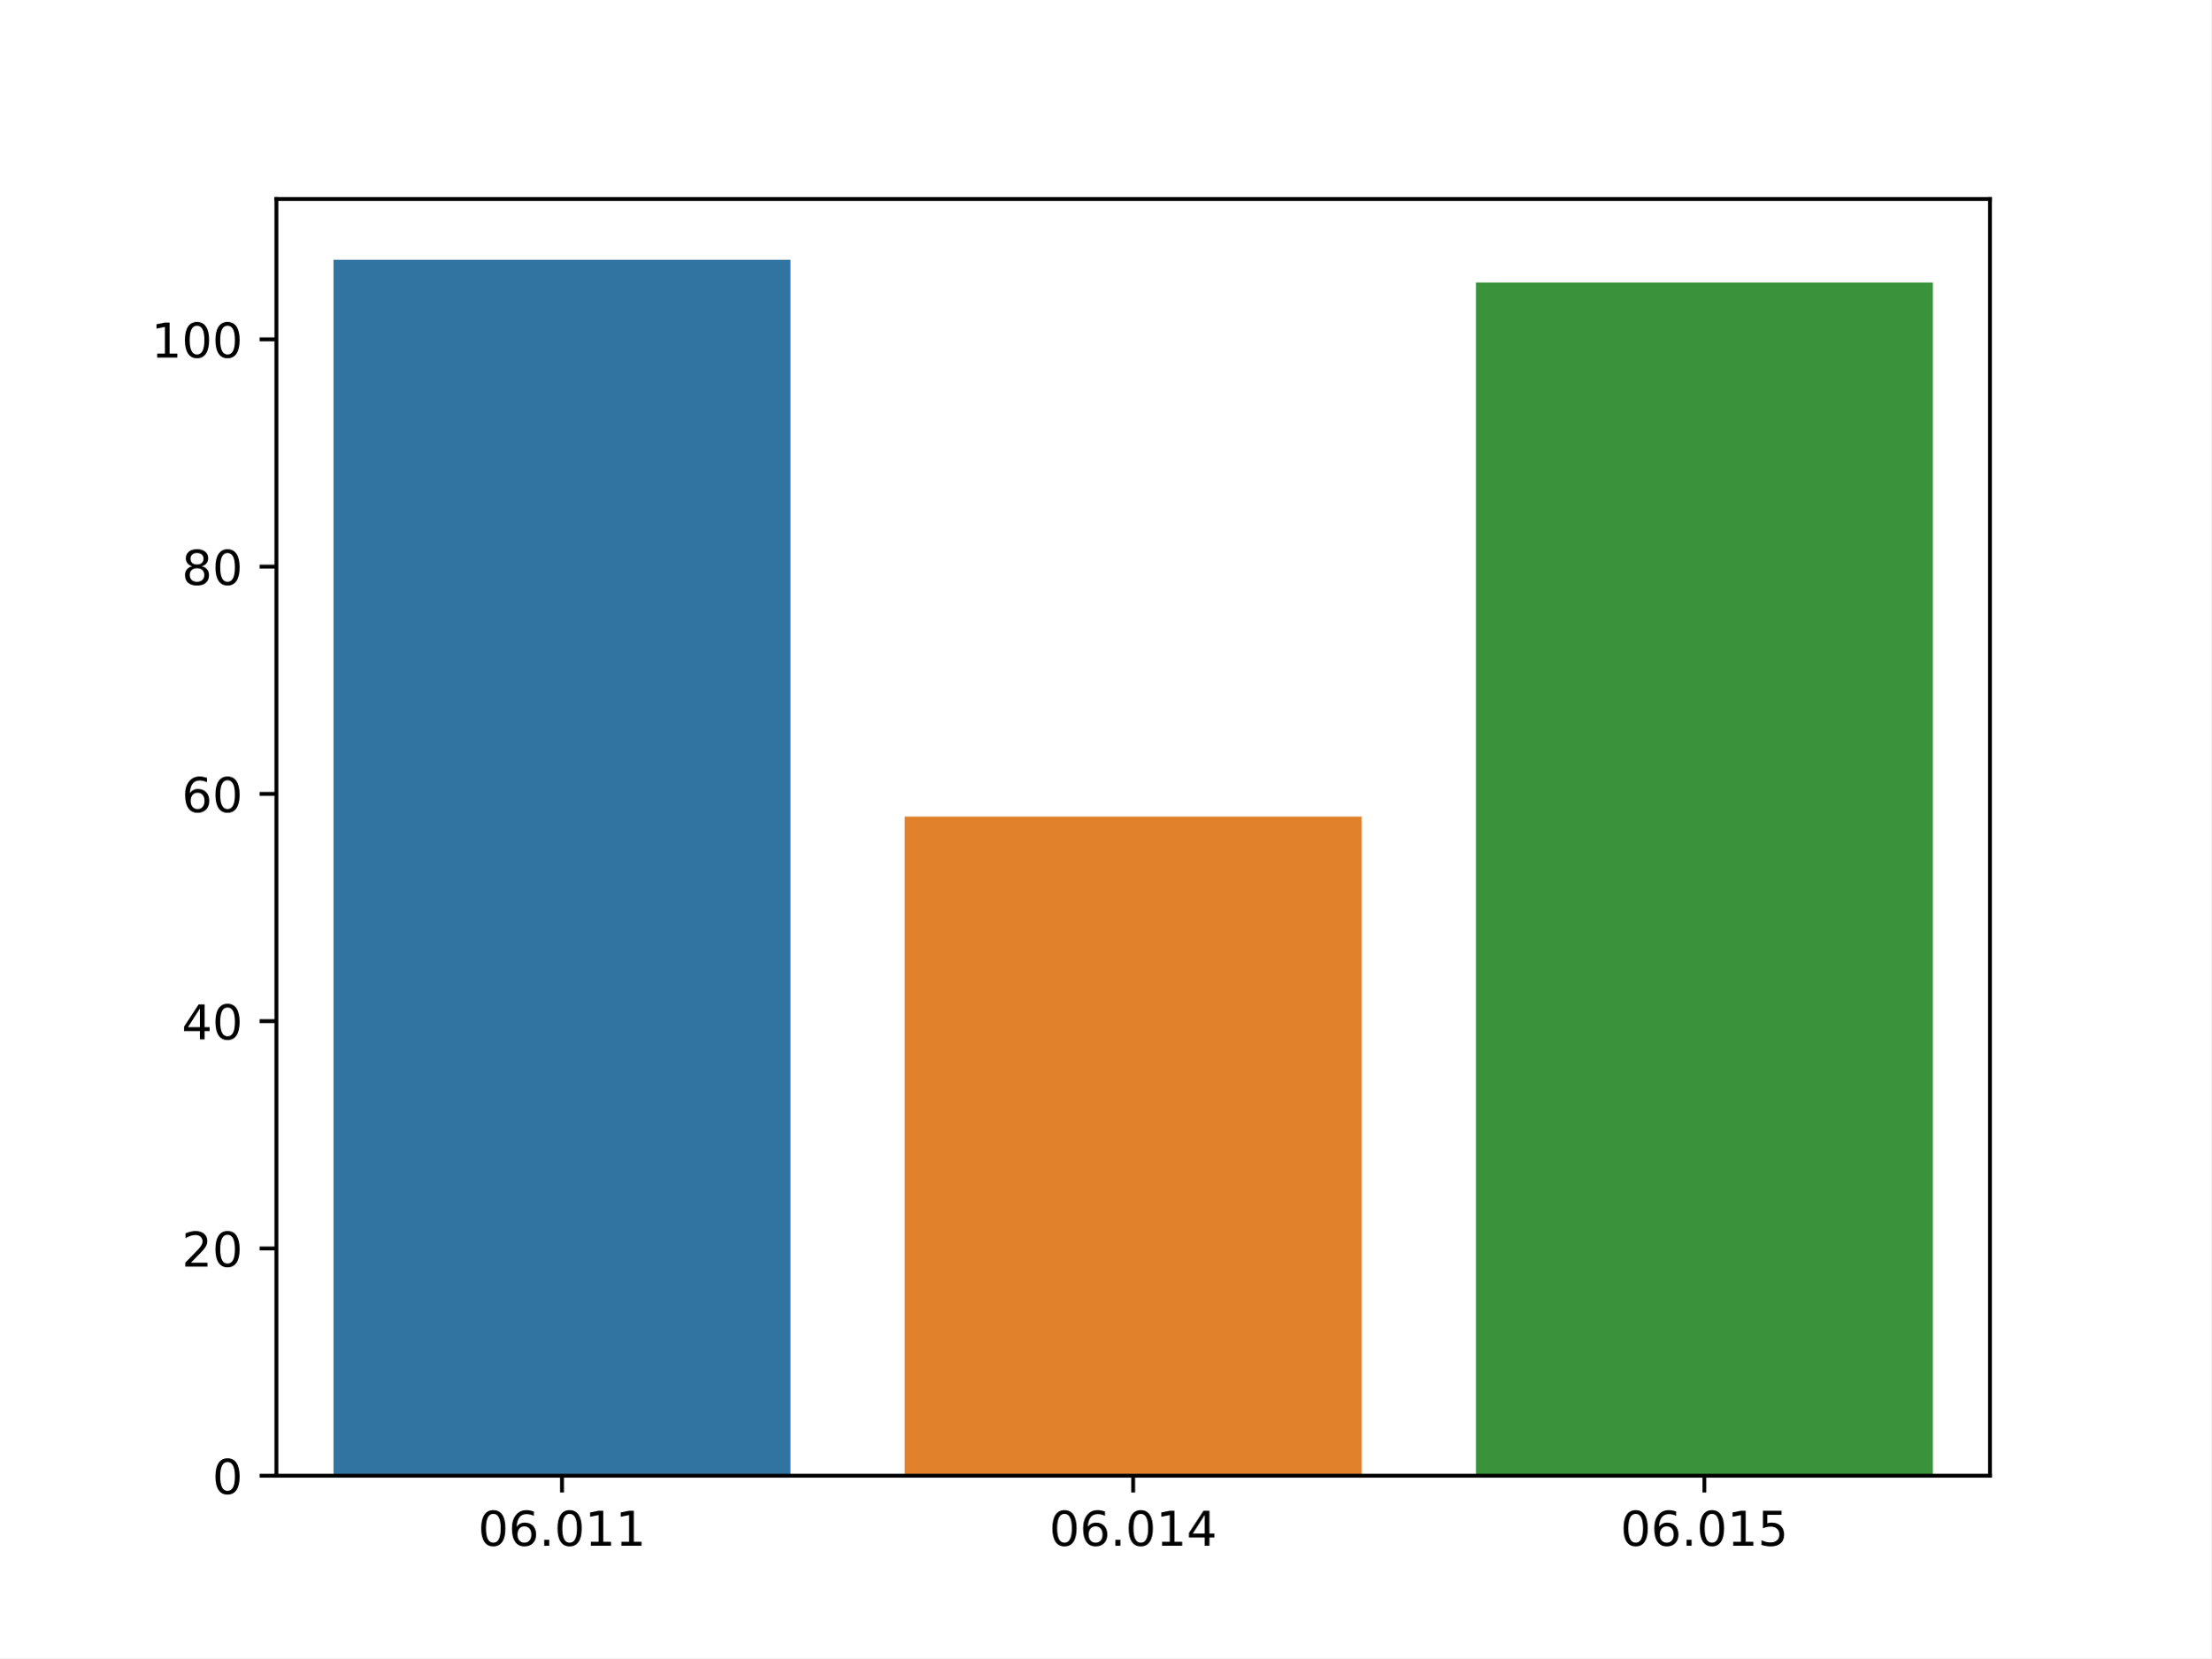
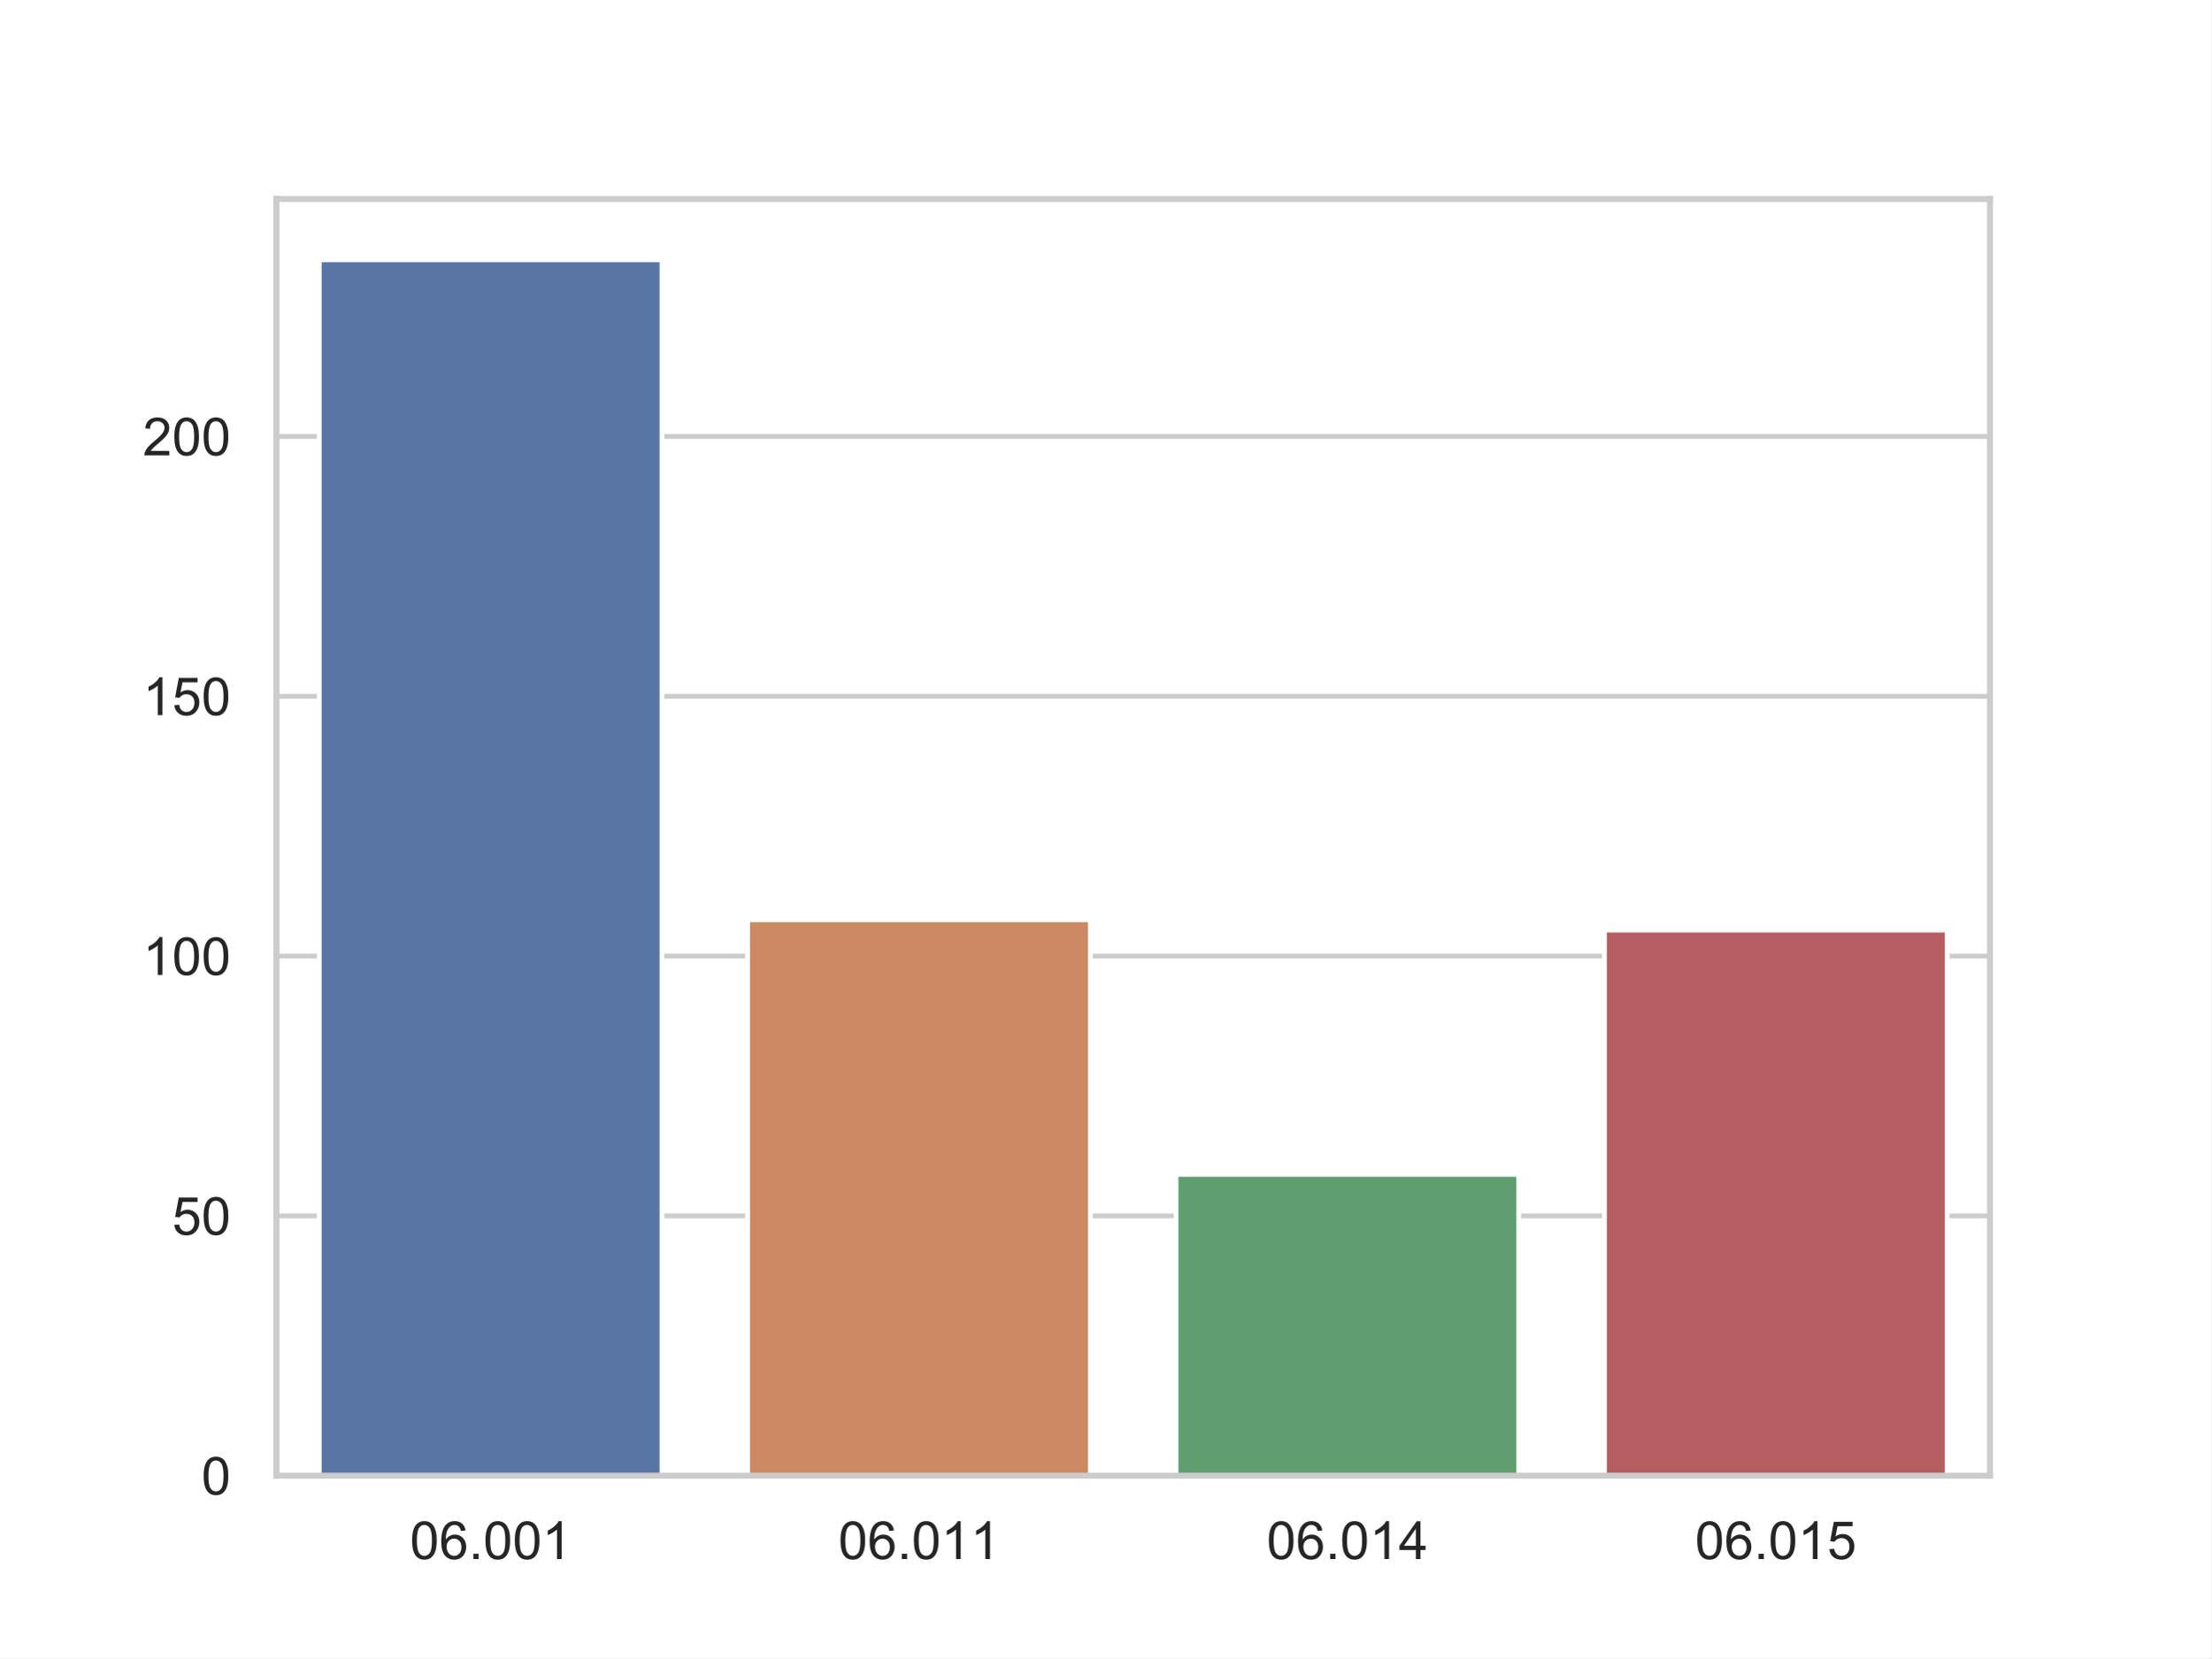
<svg xmlns="http://www.w3.org/2000/svg" xmlns:xlink="http://www.w3.org/1999/xlink" height="345.6pt" version="1.1" viewBox="0 0 460.8 345.6" width="460.8pt">
  <defs>
    <style type="text/css">
*{stroke-linecap:butt;stroke-linejoin:round;}
  </style>
  </defs>
  <g id="figure_1">
    <g id="patch_1">
      <path d="M 0 345.6  L 460.8 345.6  L 460.8 0  L 0 0  z " style="fill:#ffffff;" />
    </g>
    <g id="axes_1">
      <g id="patch_2">
        <path d="M 57.6 307.584  L 414.72 307.584  L 414.72 41.472  L 57.6 41.472  z " style="fill:#ffffff;" />
      </g>
-       <g id="patch_3">
-         <path clip-path="url(#pc9c3e323ae)" d="M 69.504 307.584  L 164.736 307.584  L 164.736 54.144  L 69.504 54.144  z " style="fill:#3274a1;" />
-       </g>
-       <g id="patch_4">
-         <path clip-path="url(#pc9c3e323ae)" d="M 188.544 307.584  L 283.776 307.584  L 283.776 170.205  L 188.544 170.205  z " style="fill:#e1812c;" />
-       </g>
-       <g id="patch_5">
-         <path clip-path="url(#pc9c3e323ae)" d="M 307.584 307.584  L 402.816 307.584  L 402.816 58.881  L 307.584 58.881  z " style="fill:#3a923a;" />
-       </g>
      <g id="matplotlib.axis_1">
        <g id="xtick_1">
-           <g id="line2d_1">
-             <defs>
-               <path d="M 0 0  L 0 3.5  " id="m2c9fce1b2e" style="stroke:#000000;stroke-width:0.8;" />
-             </defs>
-             <g>
-               <use style="stroke:#000000;stroke-width:0.8;" x="117.12" xlink:href="#m2c9fce1b2e" y="307.584" />
-             </g>
-           </g>
          <g id="text_1">
            <defs>
-               <path d="M 31.781 66.406  Q 24.172 66.406 20.328 58.906  Q 16.5 51.422 16.5 36.375  Q 16.5 21.391 20.328 13.891  Q 24.172 6.391 31.781 6.391  Q 39.453 6.391 43.281 13.891  Q 47.125 21.391 47.125 36.375  Q 47.125 51.422 43.281 58.906  Q 39.453 66.406 31.781 66.406  z M 31.781 74.219  Q 44.047 74.219 50.516 64.516  Q 56.984 54.828 56.984 36.375  Q 56.984 17.969 50.516 8.266  Q 44.047 -1.422 31.781 -1.422  Q 19.531 -1.422 13.062 8.266  Q 6.594 17.969 6.594 36.375  Q 6.594 54.828 13.062 64.516  Q 19.531 74.219 31.781 74.219  z " id="DejaVuSans-30" />
-               <path d="M 33.016 40.375  Q 26.375 40.375 22.484 35.828  Q 18.609 31.297 18.609 23.391  Q 18.609 15.531 22.484 10.953  Q 26.375 6.391 33.016 6.391  Q 39.656 6.391 43.531 10.953  Q 47.406 15.531 47.406 23.391  Q 47.406 31.297 43.531 35.828  Q 39.656 40.375 33.016 40.375  z M 52.594 71.297  L 52.594 62.312  Q 48.875 64.062 45.094 64.984  Q 41.312 65.922 37.594 65.922  Q 27.828 65.922 22.672 59.328  Q 17.531 52.734 16.797 39.406  Q 19.672 43.656 24.016 45.922  Q 28.375 48.188 33.594 48.188  Q 44.578 48.188 50.953 41.516  Q 57.328 34.859 57.328 23.391  Q 57.328 12.156 50.688 5.359  Q 44.047 -1.422 33.016 -1.422  Q 20.359 -1.422 13.672 8.266  Q 6.984 17.969 6.984 36.375  Q 6.984 53.656 15.188 63.938  Q 23.391 74.219 37.203 74.219  Q 40.922 74.219 44.703 73.484  Q 48.484 72.75 52.594 71.297  z " id="DejaVuSans-36" />
-               <path d="M 10.688 12.406  L 21 12.406  L 21 0  L 10.688 0  z " id="DejaVuSans-2e" />
-               <path d="M 12.406 8.297  L 28.516 8.297  L 28.516 63.922  L 10.984 60.406  L 10.984 69.391  L 28.422 72.906  L 38.281 72.906  L 38.281 8.297  L 54.391 8.297  L 54.391 0  L 12.406 0  z " id="DejaVuSans-31" />
+               <path d="M 4.156 35.297  Q 4.156 48 6.766 55.734  Q 9.375 63.484 14.516 67.672  Q 19.672 71.875 27.484 71.875  Q 33.25 71.875 37.594 69.547  Q 41.938 67.234 44.766 62.859  Q 47.609 58.5 49.219 52.219  Q 50.828 45.953 50.828 35.297  Q 50.828 22.703 48.234 14.969  Q 45.656 7.234 40.5 3  Q 35.359 -1.219 27.484 -1.219  Q 17.141 -1.219 11.234 6.203  Q 4.156 15.141 4.156 35.297  z M 13.188 35.297  Q 13.188 17.672 17.312 11.828  Q 21.438 6 27.484 6  Q 33.547 6 37.672 11.859  Q 41.797 17.719 41.797 35.297  Q 41.797 52.984 37.672 58.781  Q 33.547 64.594 27.391 64.594  Q 21.344 64.594 17.719 59.469  Q 13.188 52.938 13.188 35.297  z " id="ArialMT-30" />
+               <path d="M 49.75 54.047  L 41.016 53.375  Q 39.844 58.547 37.703 60.891  Q 34.125 64.656 28.906 64.656  Q 24.703 64.656 21.531 62.312  Q 17.391 59.281 14.984 53.469  Q 12.594 47.656 12.5 36.922  Q 15.672 41.75 20.266 44.094  Q 24.859 46.438 29.891 46.438  Q 38.672 46.438 44.844 39.969  Q 51.031 33.5 51.031 23.25  Q 51.031 16.5 48.125 10.719  Q 45.219 4.938 40.141 1.859  Q 35.062 -1.219 28.609 -1.219  Q 17.625 -1.219 10.688 6.859  Q 3.766 14.938 3.766 33.5  Q 3.766 54.25 11.422 63.672  Q 18.109 71.875 29.438 71.875  Q 37.891 71.875 43.281 67.141  Q 48.688 62.406 49.75 54.047  z M 13.875 23.188  Q 13.875 18.656 15.797 14.5  Q 17.719 10.359 21.188 8.172  Q 24.656 6 28.469 6  Q 34.031 6 38.031 10.484  Q 42.047 14.984 42.047 22.703  Q 42.047 30.125 38.078 34.391  Q 34.125 38.672 28.125 38.672  Q 22.172 38.672 18.016 34.391  Q 13.875 30.125 13.875 23.188  z " id="ArialMT-36" />
+               <path d="M 9.078 0  L 9.078 10.016  L 19.094 10.016  L 19.094 0  z " id="ArialMT-2e" />
+               <path d="M 37.25 0  L 28.469 0  L 28.469 56  Q 25.297 52.984 20.141 49.953  Q 14.984 46.922 10.891 45.406  L 10.891 53.906  Q 18.266 57.375 23.781 62.297  Q 29.297 67.234 31.594 71.875  L 37.25 71.875  z " id="ArialMT-31" />
            </defs>
-             <g transform="translate(99.62469 322.1824)scale(0.1 -0.1)">
-               <use xlink:href="#DejaVuSans-30" />
-               <use x="63.623" xlink:href="#DejaVuSans-36" />
-               <use x="127.246" xlink:href="#DejaVuSans-2e" />
-               <use x="159.033" xlink:href="#DejaVuSans-30" />
-               <use x="222.656" xlink:href="#DejaVuSans-31" />
-               <use x="286.279" xlink:href="#DejaVuSans-31" />
+             <g style="fill:#262626;" transform="translate(85.41945 324.9576)scale(0.11 -0.11)">
+               <use xlink:href="#ArialMT-30" />
+               <use x="55.615" xlink:href="#ArialMT-36" />
+               <use x="111.23" xlink:href="#ArialMT-2e" />
+               <use x="139.014" xlink:href="#ArialMT-30" />
+               <use x="194.629" xlink:href="#ArialMT-30" />
+               <use x="250.244" xlink:href="#ArialMT-31" />
            </g>
          </g>
        </g>
        <g id="xtick_2">
-           <g id="line2d_2">
-             <g>
-               <use style="stroke:#000000;stroke-width:0.8;" x="236.16" xlink:href="#m2c9fce1b2e" y="307.584" />
-             </g>
-           </g>
          <g id="text_2">
-             <defs>
-               <path d="M 37.797 64.312  L 12.891 25.391  L 37.797 25.391  z M 35.203 72.906  L 47.609 72.906  L 47.609 25.391  L 58.016 25.391  L 58.016 17.188  L 47.609 17.188  L 47.609 0  L 37.797 0  L 37.797 17.188  L 4.891 17.188  L 4.891 26.703  z " id="DejaVuSans-34" />
-             </defs>
-             <g transform="translate(218.6647 322.1824)scale(0.1 -0.1)">
-               <use xlink:href="#DejaVuSans-30" />
-               <use x="63.623" xlink:href="#DejaVuSans-36" />
-               <use x="127.246" xlink:href="#DejaVuSans-2e" />
-               <use x="159.033" xlink:href="#DejaVuSans-30" />
-               <use x="222.656" xlink:href="#DejaVuSans-31" />
-               <use x="286.279" xlink:href="#DejaVuSans-34" />
+             <g style="fill:#262626;" transform="translate(174.7055 324.9576)scale(0.11 -0.11)">
+               <use xlink:href="#ArialMT-30" />
+               <use x="55.615" xlink:href="#ArialMT-36" />
+               <use x="111.23" xlink:href="#ArialMT-2e" />
+               <use x="139.014" xlink:href="#ArialMT-30" />
+               <use x="194.629" xlink:href="#ArialMT-31" />
+               <use x="250.135" xlink:href="#ArialMT-31" />
            </g>
          </g>
        </g>
        <g id="xtick_3">
-           <g id="line2d_3">
-             <g>
-               <use style="stroke:#000000;stroke-width:0.8;" x="355.2" xlink:href="#m2c9fce1b2e" y="307.584" />
+           <g id="text_3">
+             <defs>
+               <path d="M 32.328 0  L 32.328 17.141  L 1.266 17.141  L 1.266 25.203  L 33.938 71.578  L 41.109 71.578  L 41.109 25.203  L 50.781 25.203  L 50.781 17.141  L 41.109 17.141  L 41.109 0  z M 32.328 25.203  L 32.328 57.469  L 9.906 25.203  z " id="ArialMT-34" />
+             </defs>
+             <g style="fill:#262626;" transform="translate(263.9795 324.9576)scale(0.11 -0.11)">
+               <use xlink:href="#ArialMT-30" />
+               <use x="55.615" xlink:href="#ArialMT-36" />
+               <use x="111.23" xlink:href="#ArialMT-2e" />
+               <use x="139.014" xlink:href="#ArialMT-30" />
+               <use x="194.629" xlink:href="#ArialMT-31" />
+               <use x="250.244" xlink:href="#ArialMT-34" />
            </g>
          </g>
-           <g id="text_3">
+         </g>
+         <g id="xtick_4">
+           <g id="text_4">
            <defs>
-               <path d="M 10.797 72.906  L 49.516 72.906  L 49.516 64.594  L 19.828 64.594  L 19.828 46.734  Q 21.969 47.469 24.109 47.828  Q 26.266 48.188 28.422 48.188  Q 40.625 48.188 47.75 41.5  Q 54.891 34.812 54.891 23.391  Q 54.891 11.625 47.562 5.094  Q 40.234 -1.422 26.906 -1.422  Q 22.312 -1.422 17.547 -0.641  Q 12.797 0.141 7.719 1.703  L 7.719 11.625  Q 12.109 9.234 16.797 8.062  Q 21.484 6.891 26.703 6.891  Q 35.156 6.891 40.078 11.328  Q 45.016 15.766 45.016 23.391  Q 45.016 31 40.078 35.438  Q 35.156 39.891 26.703 39.891  Q 22.75 39.891 18.812 39.016  Q 14.891 38.141 10.797 36.281  z " id="DejaVuSans-35" />
+               <path d="M 4.156 18.75  L 13.375 19.531  Q 14.406 12.797 18.141 9.391  Q 21.875 6 27.156 6  Q 33.5 6 37.891 10.781  Q 42.281 15.578 42.281 23.484  Q 42.281 31 38.062 35.344  Q 33.844 39.703 27 39.703  Q 22.75 39.703 19.328 37.766  Q 15.922 35.844 13.969 32.766  L 5.719 33.844  L 12.641 70.609  L 48.25 70.609  L 48.25 62.203  L 19.672 62.203  L 15.828 42.969  Q 22.266 47.469 29.344 47.469  Q 38.719 47.469 45.156 40.969  Q 51.609 34.469 51.609 24.266  Q 51.609 14.547 45.953 7.469  Q 39.062 -1.219 27.156 -1.219  Q 17.391 -1.219 11.203 4.25  Q 5.031 9.719 4.156 18.75  z " id="ArialMT-35" />
            </defs>
-             <g transform="translate(337.7047 322.1824)scale(0.1 -0.1)">
-               <use xlink:href="#DejaVuSans-30" />
-               <use x="63.623" xlink:href="#DejaVuSans-36" />
-               <use x="127.246" xlink:href="#DejaVuSans-2e" />
-               <use x="159.033" xlink:href="#DejaVuSans-30" />
-               <use x="222.656" xlink:href="#DejaVuSans-31" />
-               <use x="286.279" xlink:href="#DejaVuSans-35" />
+             <g style="fill:#262626;" transform="translate(353.2595 324.9576)scale(0.11 -0.11)">
+               <use xlink:href="#ArialMT-30" />
+               <use x="55.615" xlink:href="#ArialMT-36" />
+               <use x="111.23" xlink:href="#ArialMT-2e" />
+               <use x="139.014" xlink:href="#ArialMT-30" />
+               <use x="194.629" xlink:href="#ArialMT-31" />
+               <use x="250.244" xlink:href="#ArialMT-35" />
            </g>
          </g>
        </g>
      </g>
      <g id="matplotlib.axis_2">
        <g id="ytick_1">
-           <g id="line2d_4">
-             <defs>
-               <path d="M 0 0  L -3.5 0  " id="me43bcccc31" style="stroke:#000000;stroke-width:0.8;" />
-             </defs>
-             <g>
-               <use style="stroke:#000000;stroke-width:0.8;" x="57.6" xlink:href="#me43bcccc31" y="307.584" />
-             </g>
+           <g id="line2d_1">
+             <path clip-path="url(#p2faacea3cc)" d="M 57.6 307.584  L 414.72 307.584  " style="fill:none;stroke:#cccccc;stroke-linecap:round;" />
          </g>
-           <g id="text_4">
-             <g transform="translate(44.2375 311.3832)scale(0.1 -0.1)">
-               <use xlink:href="#DejaVuSans-30" />
+           <g id="text_5">
+             <g style="fill:#262626;" transform="translate(41.98297 311.5208)scale(0.11 -0.11)">
+               <use xlink:href="#ArialMT-30" />
            </g>
          </g>
        </g>
        <g id="ytick_2">
-           <g id="line2d_5">
-             <g>
-               <use style="stroke:#000000;stroke-width:0.8;" x="57.6" xlink:href="#me43bcccc31" y="260.212" />
-             </g>
+           <g id="line2d_2">
+             <path clip-path="url(#p2faacea3cc)" d="M 57.6 253.43  L 414.72 253.43  " style="fill:none;stroke:#cccccc;stroke-linecap:round;" />
          </g>
-           <g id="text_5">
-             <defs>
-               <path d="M 19.188 8.297  L 53.609 8.297  L 53.609 0  L 7.328 0  L 7.328 8.297  Q 12.938 14.109 22.625 23.891  Q 32.328 33.688 34.812 36.531  Q 39.547 41.844 41.422 45.531  Q 43.312 49.219 43.312 52.781  Q 43.312 58.594 39.234 62.25  Q 35.156 65.922 28.609 65.922  Q 23.969 65.922 18.812 64.312  Q 13.672 62.703 7.812 59.422  L 7.812 69.391  Q 13.766 71.781 18.938 73  Q 24.125 74.219 28.422 74.219  Q 39.75 74.219 46.484 68.547  Q 53.219 62.891 53.219 53.422  Q 53.219 48.922 51.531 44.891  Q 49.859 40.875 45.406 35.406  Q 44.188 33.984 37.641 27.219  Q 31.109 20.453 19.188 8.297  z " id="DejaVuSans-32" />
-             </defs>
-             <g transform="translate(37.875 264.0113)scale(0.1 -0.1)">
-               <use xlink:href="#DejaVuSans-32" />
-               <use x="63.623" xlink:href="#DejaVuSans-30" />
+           <g id="text_6">
+             <g style="fill:#262626;" transform="translate(35.86594 257.367)scale(0.11 -0.11)">
+               <use xlink:href="#ArialMT-35" />
+               <use x="55.615" xlink:href="#ArialMT-30" />
            </g>
          </g>
        </g>
        <g id="ytick_3">
-           <g id="line2d_6">
-             <g>
-               <use style="stroke:#000000;stroke-width:0.8;" x="57.6" xlink:href="#me43bcccc31" y="212.84" />
-             </g>
+           <g id="line2d_3">
+             <path clip-path="url(#p2faacea3cc)" d="M 57.6 199.276  L 414.72 199.276  " style="fill:none;stroke:#cccccc;stroke-linecap:round;" />
          </g>
-           <g id="text_6">
-             <g transform="translate(37.875 216.6393)scale(0.1 -0.1)">
-               <use xlink:href="#DejaVuSans-34" />
-               <use x="63.623" xlink:href="#DejaVuSans-30" />
+           <g id="text_7">
+             <g style="fill:#262626;" transform="translate(29.74891 203.2131)scale(0.11 -0.11)">
+               <use xlink:href="#ArialMT-31" />
+               <use x="55.615" xlink:href="#ArialMT-30" />
+               <use x="111.23" xlink:href="#ArialMT-30" />
            </g>
          </g>
        </g>
        <g id="ytick_4">
-           <g id="line2d_7">
-             <g>
-               <use style="stroke:#000000;stroke-width:0.8;" x="57.6" xlink:href="#me43bcccc31" y="165.468" />
-             </g>
+           <g id="line2d_4">
+             <path clip-path="url(#p2faacea3cc)" d="M 57.6 145.122  L 414.72 145.122  " style="fill:none;stroke:#cccccc;stroke-linecap:round;" />
          </g>
-           <g id="text_7">
-             <g transform="translate(37.875 169.2673)scale(0.1 -0.1)">
-               <use xlink:href="#DejaVuSans-36" />
-               <use x="63.623" xlink:href="#DejaVuSans-30" />
+           <g id="text_8">
+             <g style="fill:#262626;" transform="translate(29.74891 149.0593)scale(0.11 -0.11)">
+               <use xlink:href="#ArialMT-31" />
+               <use x="55.615" xlink:href="#ArialMT-35" />
+               <use x="111.23" xlink:href="#ArialMT-30" />
            </g>
          </g>
        </g>
        <g id="ytick_5">
-           <g id="line2d_8">
-             <g>
-               <use style="stroke:#000000;stroke-width:0.8;" x="57.6" xlink:href="#me43bcccc31" y="118.096" />
-             </g>
-           </g>
-           <g id="text_8">
-             <defs>
-               <path d="M 31.781 34.625  Q 24.75 34.625 20.719 30.859  Q 16.703 27.094 16.703 20.516  Q 16.703 13.922 20.719 10.156  Q 24.75 6.391 31.781 6.391  Q 38.812 6.391 42.859 10.172  Q 46.922 13.969 46.922 20.516  Q 46.922 27.094 42.891 30.859  Q 38.875 34.625 31.781 34.625  z M 21.922 38.812  Q 15.578 40.375 12.031 44.719  Q 8.5 49.078 8.5 55.328  Q 8.5 64.062 14.719 69.141  Q 20.953 74.219 31.781 74.219  Q 42.672 74.219 48.875 69.141  Q 55.078 64.062 55.078 55.328  Q 55.078 49.078 51.531 44.719  Q 48 40.375 41.703 38.812  Q 48.828 37.156 52.797 32.312  Q 56.781 27.484 56.781 20.516  Q 56.781 9.906 50.312 4.234  Q 43.844 -1.422 31.781 -1.422  Q 19.734 -1.422 13.25 4.234  Q 6.781 9.906 6.781 20.516  Q 6.781 27.484 10.781 32.312  Q 14.797 37.156 21.922 38.812  z M 18.312 54.391  Q 18.312 48.734 21.844 45.562  Q 25.391 42.391 31.781 42.391  Q 38.141 42.391 41.719 45.562  Q 45.312 48.734 45.312 54.391  Q 45.312 60.062 41.719 63.234  Q 38.141 66.406 31.781 66.406  Q 25.391 66.406 21.844 63.234  Q 18.312 60.062 18.312 54.391  z " id="DejaVuSans-38" />
-             </defs>
-             <g transform="translate(37.875 121.8954)scale(0.1 -0.1)">
-               <use xlink:href="#DejaVuSans-38" />
-               <use x="63.623" xlink:href="#DejaVuSans-30" />
-             </g>
-           </g>
-         </g>
-         <g id="ytick_6">
-           <g id="line2d_9">
-             <g>
-               <use style="stroke:#000000;stroke-width:0.8;" x="57.6" xlink:href="#me43bcccc31" y="70.724" />
-             </g>
+           <g id="line2d_5">
+             <path clip-path="url(#p2faacea3cc)" d="M 57.6 90.969  L 414.72 90.969  " style="fill:none;stroke:#cccccc;stroke-linecap:round;" />
          </g>
          <g id="text_9">
-             <g transform="translate(31.5125 74.52341)scale(0.1 -0.1)">
-               <use xlink:href="#DejaVuSans-31" />
-               <use x="63.623" xlink:href="#DejaVuSans-30" />
-               <use x="127.246" xlink:href="#DejaVuSans-30" />
+             <defs>
+               <path d="M 50.344 8.453  L 50.344 0  L 3.031 0  Q 2.938 3.172 4.047 6.109  Q 5.859 10.938 9.828 15.625  Q 13.812 20.312 21.344 26.469  Q 33.016 36.031 37.109 41.625  Q 41.219 47.219 41.219 52.203  Q 41.219 57.422 37.469 61  Q 33.734 64.594 27.734 64.594  Q 21.391 64.594 17.578 60.781  Q 13.766 56.984 13.719 50.25  L 4.688 51.172  Q 5.609 61.281 11.656 66.578  Q 17.719 71.875 27.938 71.875  Q 38.234 71.875 44.234 66.156  Q 50.25 60.453 50.25 52  Q 50.25 47.703 48.484 43.547  Q 46.734 39.406 42.656 34.812  Q 38.578 30.219 29.109 22.219  Q 21.188 15.578 18.938 13.203  Q 16.703 10.844 15.234 8.453  z " id="ArialMT-32" />
+             </defs>
+             <g style="fill:#262626;" transform="translate(29.74891 94.90541)scale(0.11 -0.11)">
+               <use xlink:href="#ArialMT-32" />
+               <use x="55.615" xlink:href="#ArialMT-30" />
+               <use x="111.23" xlink:href="#ArialMT-30" />
            </g>
          </g>
        </g>
      </g>
-       <g id="line2d_10">
-         <path clip-path="url(#pc9c3e323ae)" d="M 0 -0  " style="fill:none;stroke:#424242;stroke-linecap:square;stroke-width:2.7;" />
+       <g id="patch_3">
+         <path clip-path="url(#p2faacea3cc)" d="M 66.528 307.584  L 137.952 307.584  L 137.952 54.144  L 66.528 54.144  z " style="fill:#5875a4;stroke:#ffffff;stroke-linejoin:miter;" />
      </g>
-       <g id="line2d_11">
-         <path clip-path="url(#pc9c3e323ae)" d="M 0 -0  " style="fill:none;stroke:#424242;stroke-linecap:square;stroke-width:2.7;" />
+       <g id="patch_4">
+         <path clip-path="url(#p2faacea3cc)" d="M 155.808 307.584  L 227.232 307.584  L 227.232 191.695  L 155.808 191.695  z " style="fill:#cc8963;stroke:#ffffff;stroke-linejoin:miter;" />
      </g>
-       <g id="line2d_12">
-         <path clip-path="url(#pc9c3e323ae)" d="M 0 -0  " style="fill:none;stroke:#424242;stroke-linecap:square;stroke-width:2.7;" />
+       <g id="patch_5">
+         <path clip-path="url(#p2faacea3cc)" d="M 245.088 307.584  L 316.512 307.584  L 316.512 244.766  L 245.088 244.766  z " style="fill:#5f9e6e;stroke:#ffffff;stroke-linejoin:miter;" />
      </g>
      <g id="patch_6">
-         <path d="M 57.6 307.584  L 57.6 41.472  " style="fill:none;stroke:#000000;stroke-linecap:square;stroke-linejoin:miter;stroke-width:0.8;" />
+         <path clip-path="url(#p2faacea3cc)" d="M 334.368 307.584  L 405.792 307.584  L 405.792 193.861  L 334.368 193.861  z " style="fill:#b55d60;stroke:#ffffff;stroke-linejoin:miter;" />
+       </g>
+       <g id="line2d_6">
+         <path clip-path="url(#p2faacea3cc)" d="M 0 -0.188  " style="fill:none;stroke:#424242;stroke-linecap:round;stroke-width:2.7;" />
+       </g>
+       <g id="line2d_7">
+         <path clip-path="url(#p2faacea3cc)" d="M 0 -0.188  " style="fill:none;stroke:#424242;stroke-linecap:round;stroke-width:2.7;" />
+       </g>
+       <g id="line2d_8">
+         <path clip-path="url(#p2faacea3cc)" d="M 0 -0.188  " style="fill:none;stroke:#424242;stroke-linecap:round;stroke-width:2.7;" />
+       </g>
+       <g id="line2d_9">
+         <path clip-path="url(#p2faacea3cc)" d="M 0 -0.188  " style="fill:none;stroke:#424242;stroke-linecap:round;stroke-width:2.7;" />
      </g>
      <g id="patch_7">
-         <path d="M 414.72 307.584  L 414.72 41.472  " style="fill:none;stroke:#000000;stroke-linecap:square;stroke-linejoin:miter;stroke-width:0.8;" />
+         <path d="M 57.6 307.584  L 57.6 41.472  " style="fill:none;stroke:#cccccc;stroke-linecap:square;stroke-linejoin:miter;stroke-width:1.25;" />
      </g>
      <g id="patch_8">
-         <path d="M 57.6 307.584  L 414.72 307.584  " style="fill:none;stroke:#000000;stroke-linecap:square;stroke-linejoin:miter;stroke-width:0.8;" />
+         <path d="M 414.72 307.584  L 414.72 41.472  " style="fill:none;stroke:#cccccc;stroke-linecap:square;stroke-linejoin:miter;stroke-width:1.25;" />
      </g>
      <g id="patch_9">
-         <path d="M 57.6 41.472  L 414.72 41.472  " style="fill:none;stroke:#000000;stroke-linecap:square;stroke-linejoin:miter;stroke-width:0.8;" />
+         <path d="M 57.6 307.584  L 414.72 307.584  " style="fill:none;stroke:#cccccc;stroke-linecap:square;stroke-linejoin:miter;stroke-width:1.25;" />
+       </g>
+       <g id="patch_10">
+         <path d="M 57.6 41.472  L 414.72 41.472  " style="fill:none;stroke:#cccccc;stroke-linecap:square;stroke-linejoin:miter;stroke-width:1.25;" />
      </g>
    </g>
  </g>
  <defs>
-     <clipPath id="pc9c3e323ae">
+     <clipPath id="p2faacea3cc">
      <rect height="266.112" width="357.12" x="57.6" y="41.472" />
    </clipPath>
  </defs>
</svg>
